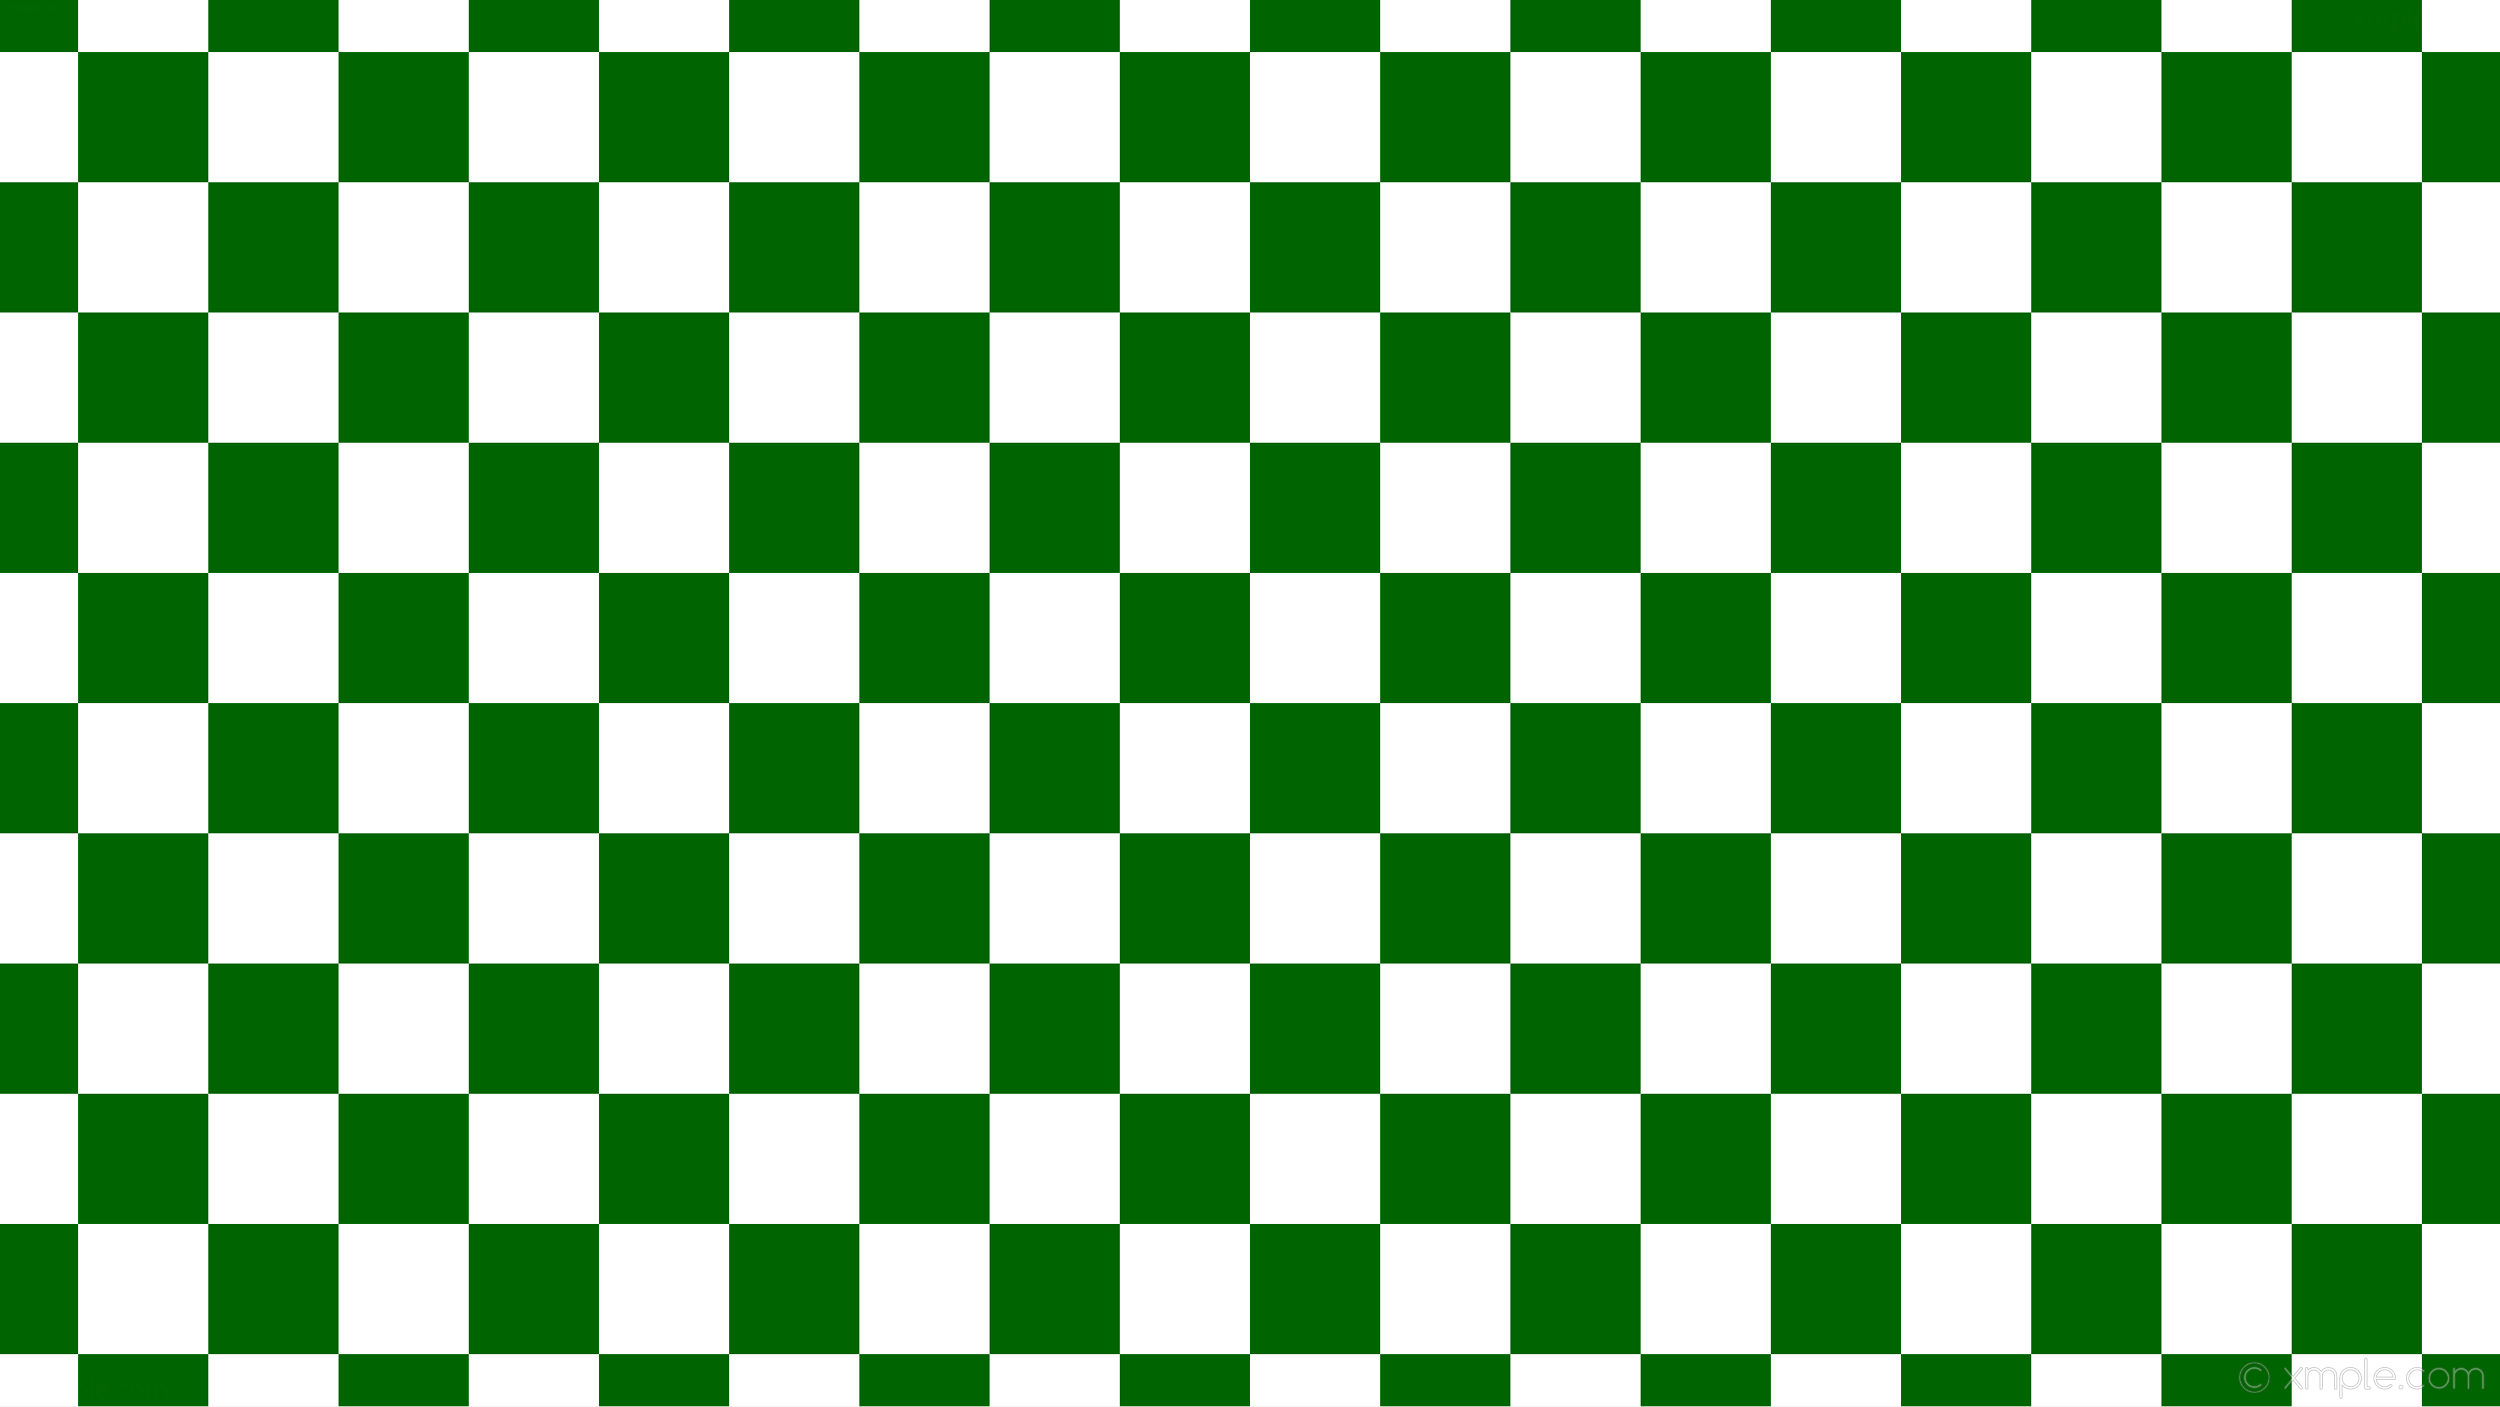
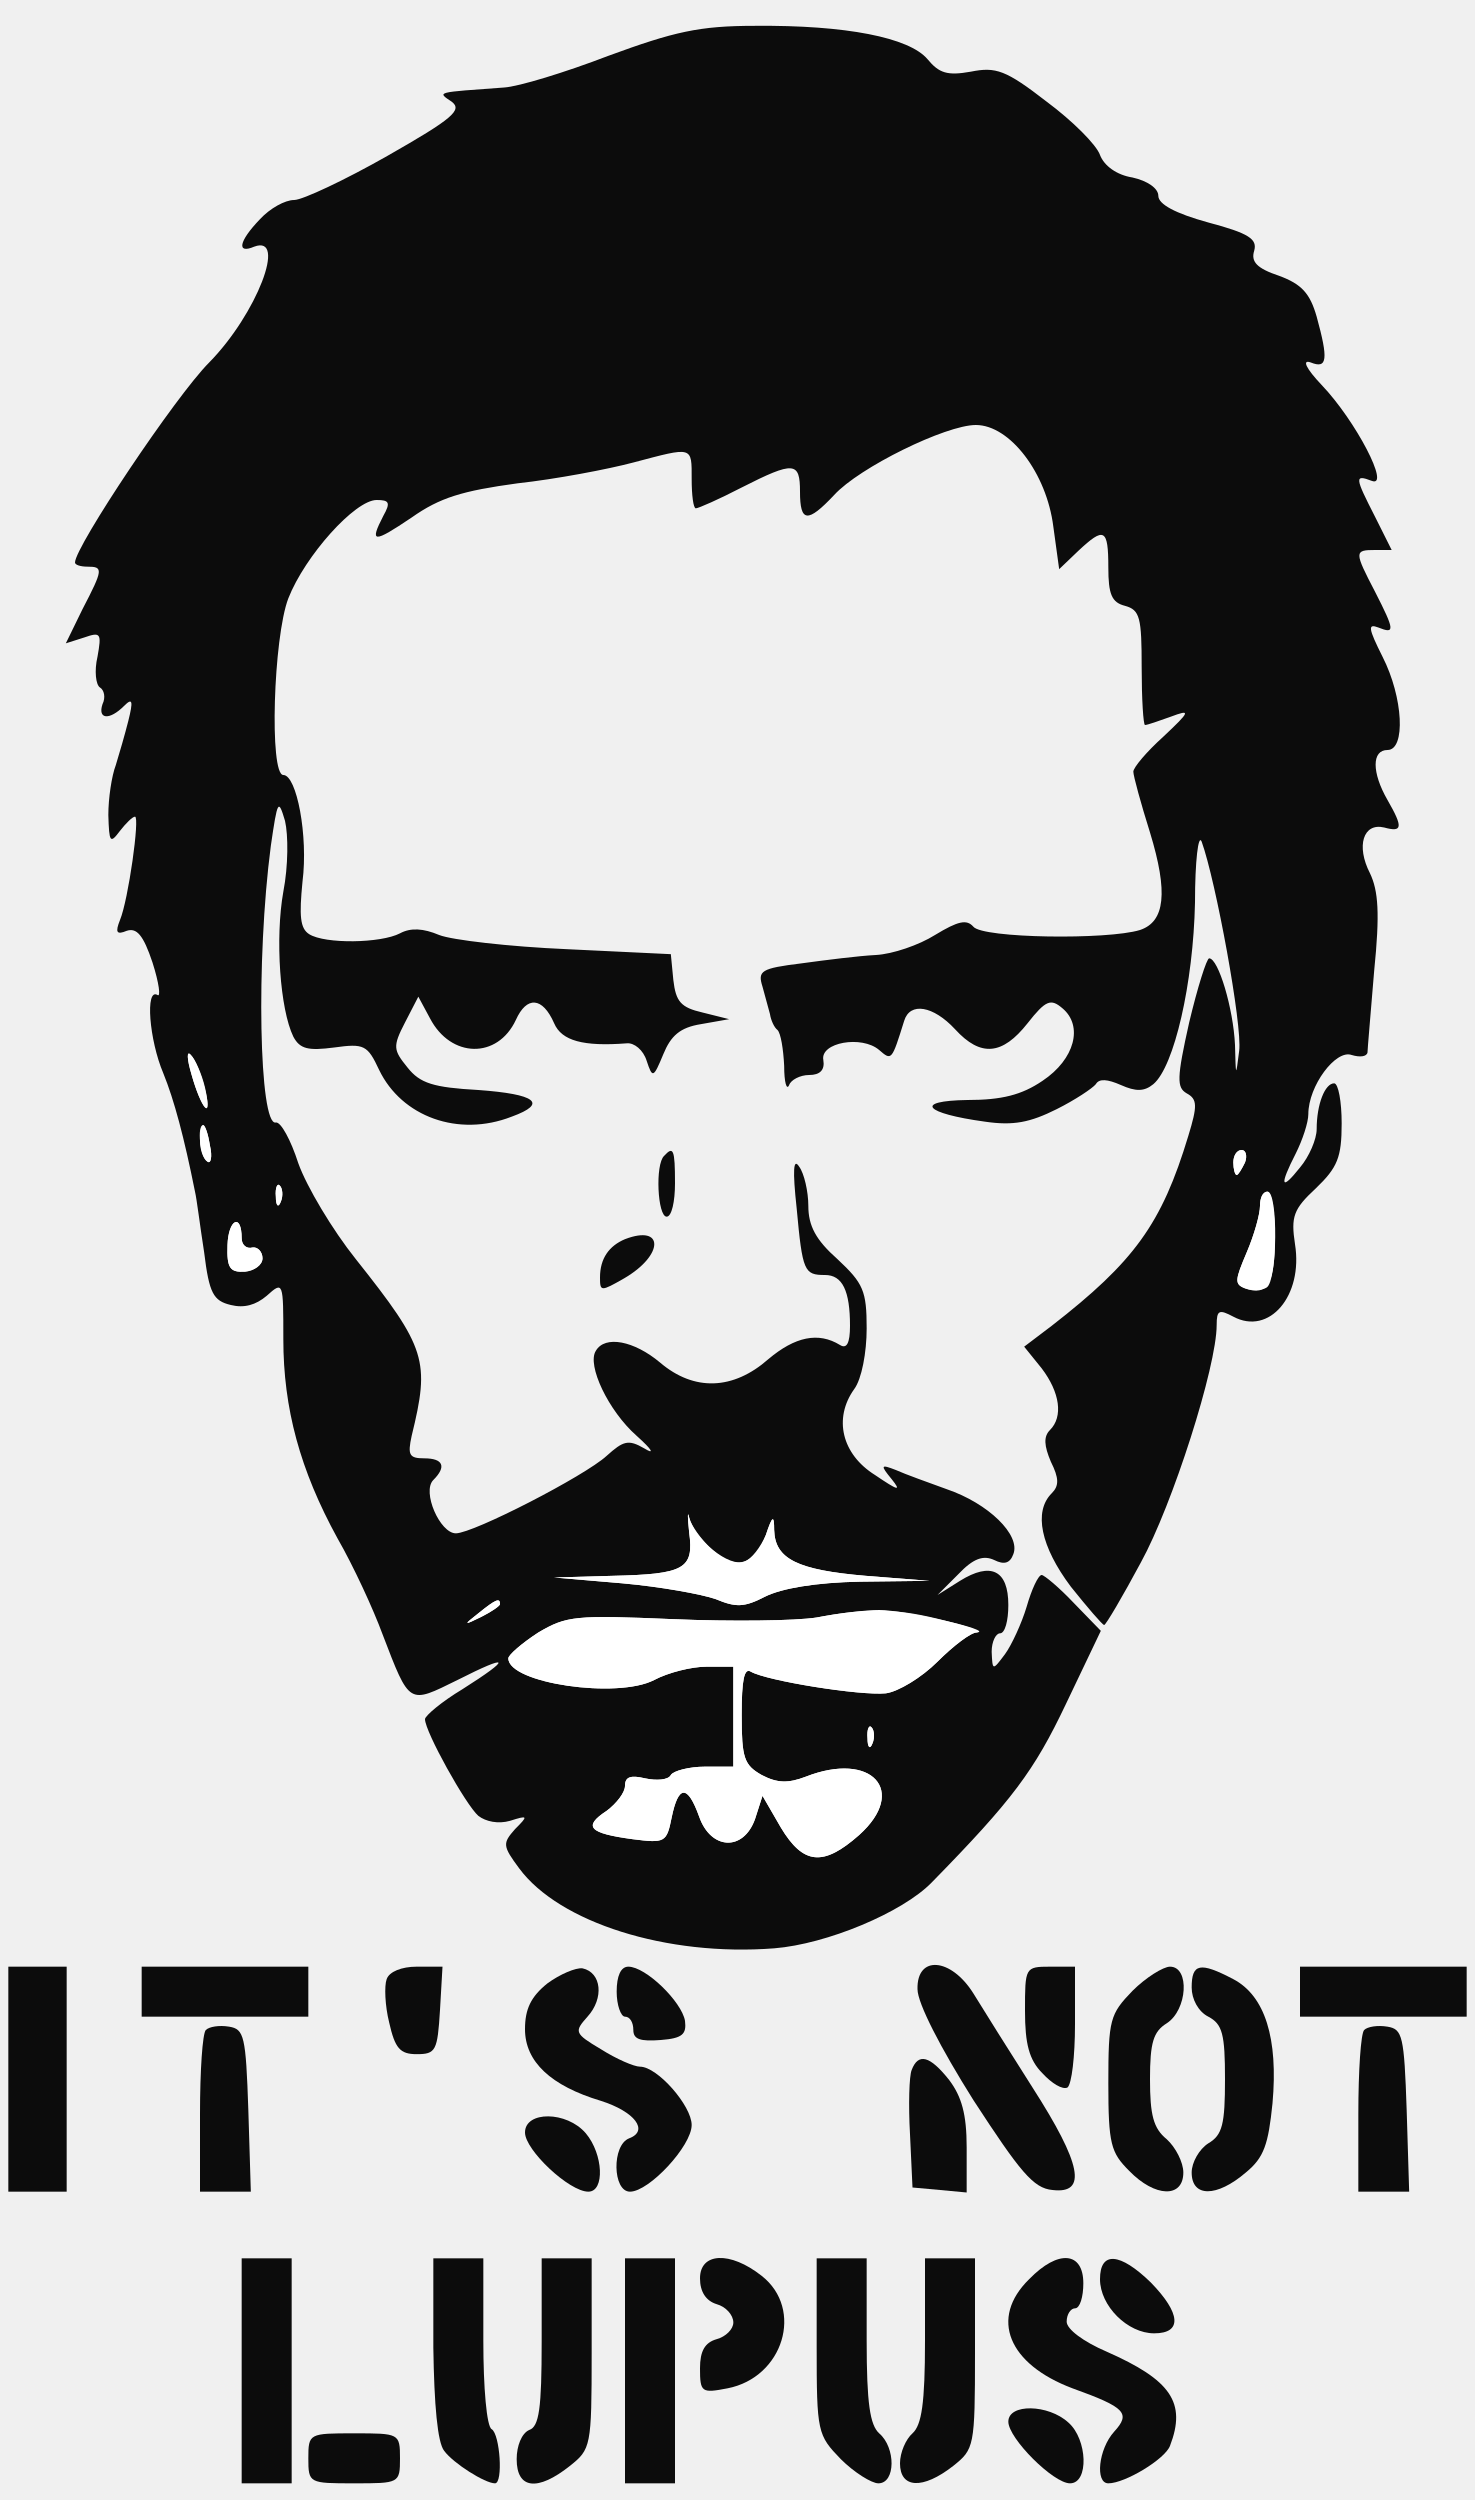
- <svg xmlns="http://www.w3.org/2000/svg" xmlns:xlink="http://www.w3.org/1999/xlink" version="1.1" baseProfile="full" width="1920px" height="1080px">
-   <style type="text/css">.x{font:20px verdana;fill:#fff;stroke:#555;stroke-width:20px;opacity:0.35;}.o{stroke:none;opacity:0.01;}</style>
-   <defs>
-     <pattern id="p1" patternUnits="userSpaceOnUse" x="0" y="0" width="200" height="200" patternTransform="translate(960,540) rotate(360 0 0)">
-       <path fill="#006400" d="M0 0h100v100H0zM100 100H200V200H100z" />
-       <path fill="#ffffff" d="M100 0H200V100H100zM0 100H100V200H0z" />
-     </pattern>
-   </defs>
-   <rect width="1920" height="1080" x="0" y="0" fill="url(#p1)" />
-   <path class="x o" d="M5 5h2v1H6v1h1v1H5zM4 3h4v1h1v5H8v1H4V9H3V4h1v5h4V4H4zm7 1h1v2h1V4h1v2h-1v1h1v2h-1V7h-1v2h-1V7h1V6h-1zm4 0h5v5h-1V5h-1v4h-1V5h-1v4h-1zm6 0h3l-1 1h-1v3h1V5l1-1v5h-2v2h-1zm4-2h1v6h1v1h-2zm3 2h3l-1 1h-1v1h1V5l1-1v3h-2v1h2v1h-3V4zm4 4h1v1h-1zm2-4h3v1h-2v3h2v1h-3zm4 0h3v5h-3l1-1h1V5h-1v3l-1 1zm4 0h5v5h-1V5h-1v4h-1V5h-1v4h-1z" />
-   <text x="4" y="1074" class="x o">© xmple.com</text>
-   <a xlink:href="https://www.xmple.com">
-     <text text-anchor="end" x="1910" y="22" class="x o">xmple.com</text>
-   </a>
-   <a xlink:href="https://www.xmple.com">
-     <g transform="translate(1719.442,1041.9) scale(0.03048)" id="a" class="x">
-       <path d="m549 679c9 0 16 3 21 9c6 6 9 13 9 22c0 8-3 15-9 22c-25 21-52 37-82 49c-30 11-62 17-95 17c-75 0-139-26-192-80c-53-53-80-117-80-192c0-75 27-139 80-192c53-53 117-80 192-80c33 0 65 6 95 17c30 11 58 28 82 49c7 6 11 14 11 23c0 9-3 16-9 22c-6 6-13 9-21 9c-7 0-14-2-19-7c-39-34-86-52-139-52c-59 0-108 21-149 62c-41 41-62 91-62 149c0 59 21 108 62 149c41 41 91 62 149 62c25 0 50-5 74-14c24-9 45-22 64-38c5-4 11-6 19-6zm234-153c0 108-38 201-115 277c-76 76-169 114-276 114c-108 0-200-38-277-114c-76-77-115-169-115-277c0-108 38-200 115-276c76-77 168-115 277-115c108 0 200 38 276 115c77 76 115 168 115 276zm-391-350c-96 0-179 34-248 103c-68 68-102 150-102 247c0 97 34 179 102 248c69 68 152 103 248 103c96 0 178-34 247-103c69-69 103-151 103-247c0-97-34-179-103-247c-68-69-150-103-247-103zm937 367l-186-223c-5-5-7-12-7-20c0-8 3-16 9-21c6-6 13-9 22-9c8 0 15 3 21 9l181 216l180-216c7-6 14-9 22-9c9 0 16 3 22 9c6 6 9 13 9 22c0 8-3 15-7 20l-187 223l188 225c4 6 6 12 6 19c0 9-3 16-9 22c-6 6-13 9-22 9c-8 0-15-3-20-9l-182-217l-182 217c-5 6-12 9-20 9c-9 0-16-3-22-9c-6-6-9-13-9-21c0-7 2-13 6-18zm412 244c0 9-3 16-9 22c-6 6-13 9-22 9c-8 0-15-3-21-9c-6-6-9-13-9-21v-486c0-8 3-16 9-21c6-6 13-9 21-9c9 0 16 3 22 9c6 6 9 13 9 22v33c49-42 100-63 152-63c58 0 108 21 150 63c10 10 21 23 32 38c11-15 22-28 32-38c42-42 92-62 150-62c59 0 109 21 151 63c41 41 62 92 62 150v304c0 9-3 16-9 22c-6 6-13 9-22 9c-8 0-15-3-21-9c-6-6-9-13-9-21v-304c0-42-15-78-45-107c-30-30-65-45-107-45c-41 0-77 15-107 45c-30 30-45 65-45 107v 304c0 9-3 16-9 22c-6 6-13 9-21 9c-9 0-16-3-22-9c-6-6-9-13-9-21v-304c0-42-14-78-44-107c-30-30-66-45-107-45c-42 0-78 15-108 45c-29 30-44 65-44 107zm861-243c0 59 21 109 63 150c41 42 91 63 150 63c59 0 109-21 150-62c42-41 62-91 62-150c0-59-20-109-62-150c-41-42-91-62-150-62c-59 0-109 21-150 63c-42 42-63 92-63 150zm0 478c0 9-3 16-9 22c-6 5-13 8-21 8c-9 0-16-3-22-8c-6-6-8-13-8-22v-477c0-75 26-140 80-193c53-53 117-80 193-80c75 0 140 27 193 80c54 53 80 118 80 193c0 76-26 140-80 193c-53 53-118 80-193 80c-76 0-140-27-193-80l-20-19zm568-956c0-8 3-16 9-21c6-6 13-9 21-9c9 0 16 3 22 9c6 6 9 13 9 21v691h50c9 0 16 3 22 9c6 6 9 13 9 22c0 9-3 16-9 22c-6 6-13 9-22 9h-81c-8 0-15-3-21-9c-6-6-9-13-9-21zm716 448c-9-48-30-89-61-120c-42-42-92-62-151-62c-58 0-108 21-150 63c-31 31-52 71-62 120zm-56 186c9 0 16 3 22 9c5 6 8 13 8 22c0 8-2 15-7 21c-51 44-111 66-179 66c-75 0-140-27-193-80c-53-53-80-118-80-193c0-75 27-140 80-193c53-53 118-80 193-80c76 0 140 27 194 80c53 53 80 118 80 193c0 9-3 16-9 22c-6 6-13 9-22 9h-455c10 49 31 89 62 120c42 42 92 63 150 63c27 0 52-4 75-13c22-9 43-21 62-37c6-4 12-7 19-7zm307 67c0 14-5 26-15 36c-9 10-21 15-36 15c-14 0-26-5-36-15c-9-10-14-22-14-36c0-14 5-26 14-36c10-10 22-15 36-15c15 0 27 5 36 15c10 9 15 21 15 36zm515-68c8 0 15 3 21 9c6 6 9 13 9 22c0 9-3 16-9 22c-25 21-52 37-83 49c-30 11-62 17-95 17c-76 0-140-27-194-80c-53-53-80-118-80-193c0-75 27-140 80-193c54-53 118-80 194-80c33 0 65 6 96 17c30 11 57 28 82 49c3 3 5 7 7 11c3 4 4 9 4 13c0 8-3 16-9 21c-6 6-13 9-22 9c-7 0-14-2-19-7c-40-35-86-52-139-52c-59 0-109 21-151 63c-41 41-62 91-62 150c0 59 21 109 62 150c42 42 92 63 151 63c25 0 50-5 74-14c24-9 46-22 65-38c5-4 11-6 18-6zm663-155c0 76-27 140-80 193c-54 53-118 80-193 80c-76 0-140-27-194-80c-53-53-80-118-80-193c0-75 27-140 80-193c54-53 118-80 194-80c75 0 139 27 193 80c53 53 80 118 80 193zm-273-213c-59 0-109 21-151 63c-42 42-62 92-62 150c0 59 20 109 62 150c42 42 92 63 151 63c58 0 108-21 150-62c41-41 62-91 62-150c0-59-21-109-62-150c-42-42-92-62-150-62zm410 456c0 9-3 16-9 22c-6 6-13 9-22 9c-8 0-15-3-21-9c-6-6-9-13-9-21v-486c0-8 3-16 9-21c6-6 13-9 21-9c9 0 16 3 22 9c6 6 9 13 9 22v33c49-42 100-63 152-63c58 0 108 21 150 63c10 10 21 23 32 38c11-15 21-28 32-38c42-42 92-62 150-62c59 0 109 21 151 63c41 41 62 92 62 150v304c0 9-3 16-9 22c-6 6-13 9-22 9c-8 0-15-3-21-9c-6-6-9-13-9-21v-304c0-42-15-78-45-107c-30-30-65-45-107-45c-41 0-77 15-107 45c-30 30-45 65-45 107v 304c0 9-3 16-9 22c-6 6-13 9-21 9c-9 0-16-3-22-9c-6-6-9-13-9-21v-304c0-42-14-78-44-107c-30-30-66-45-107-45c-42 0-78 15-108 45c-30 30-44 65-44 107z" />
-     </g>
-   </a>
+ <svg xmlns="http://www.w3.org/2000/svg" version="1.0" width="177pt" height="300pt" viewBox="0 0 177 300" preserveAspectRatio="xMidYMid meet">
+   <g transform="translate(0,300) scale(0.1,-0.1)" fill="#0C0C0C" stroke="none">
+     <path d="M730 2933 c-52 -20 -108 -37 -125 -38 -82 -6 -81 -5 -63 -17 13 -10 2 -20 -77 -65 -51 -29 -102 -53 -112 -53 -11 0 -29 -10 -41 -23 -26 -27 -28 -42 -7 -33 40 15 3 -81 -54 -139 -40 -40 -161 -221 -161 -240 0 -3 7 -5 15 -5 19 0 19 -3 -6 -51 l-20 -41 22 7 c20 7 21 5 16 -23 -4 -17 -2 -34 3 -37 5 -3 7 -12 3 -20 -6 -18 8 -20 26 -2 10 10 11 6 5 -18 -4 -16 -11 -40 -15 -53 -5 -13 -9 -40 -9 -60 1 -33 2 -35 14 -19 7 9 15 17 18 17 6 0 -8 -100 -18 -124 -6 -15 -4 -18 8 -13 12 4 20 -5 31 -38 8 -25 10 -42 6 -39 -15 9 -10 -54 7 -94 13 -32 25 -77 38 -142 2 -8 6 -41 11 -73 6 -49 11 -58 32 -63 16 -4 30 0 43 11 20 18 20 17 20 -52 0 -83 20 -157 65 -239 19 -33 43 -85 54 -115 33 -86 31 -84 90 -55 63 32 66 27 6 -11 -25 -15 -45 -32 -45 -36 0 -15 49 -103 64 -116 9 -7 24 -10 38 -6 22 7 22 6 6 -10 -15 -17 -15 -20 5 -47 48 -65 177 -106 306 -96 63 5 154 43 189 79 97 99 123 134 161 214 l42 88 -33 34 c-17 18 -35 33 -38 33 -4 0 -12 -17 -18 -38 -6 -20 -18 -46 -26 -57 -15 -20 -15 -20 -16 3 0 12 5 22 10 22 6 0 10 15 10 34 0 42 -21 52 -58 29 l-27 -17 25 25 c18 19 30 23 43 17 12 -6 19 -4 23 7 9 23 -30 61 -80 78 -22 8 -50 18 -61 23 -18 7 -19 6 -5 -11 12 -15 8 -14 -20 5 -40 25 -50 68 -25 103 9 12 15 44 15 73 0 45 -4 54 -35 83 -26 23 -35 40 -35 64 0 17 -5 39 -11 47 -7 11 -8 -4 -3 -50 7 -76 9 -80 34 -80 21 0 30 -19 30 -61 0 -21 -4 -28 -12 -23 -26 16 -54 10 -86 -17 -42 -37 -89 -39 -130 -4 -31 26 -66 33 -77 14 -11 -17 15 -72 49 -102 19 -17 22 -23 9 -15 -19 11 -25 9 -45 -9 -26 -24 -160 -93 -181 -93 -19 0 -41 50 -27 64 16 16 12 26 -11 26 -18 0 -20 4 -15 27 22 90 18 105 -67 212 -28 35 -59 87 -69 115 -9 28 -21 50 -27 49 -20 -5 -24 195 -6 332 8 55 9 57 17 30 4 -17 4 -54 -2 -85 -10 -56 -4 -141 12 -174 8 -15 18 -17 49 -13 36 5 40 3 54 -27 27 -56 95 -81 159 -56 44 16 29 27 -40 32 -54 3 -70 8 -85 27 -17 21 -18 25 -3 54 l16 31 14 -26 c25 -48 81 -49 103 -2 13 29 32 28 46 -4 9 -21 35 -28 87 -24 9 1 20 -8 24 -21 7 -21 8 -21 20 8 9 22 20 32 45 36 l34 6 -32 8 c-26 6 -32 13 -35 39 l-3 31 -125 6 c-69 3 -138 11 -153 17 -19 8 -34 9 -47 2 -23 -12 -90 -13 -109 -1 -11 7 -12 22 -8 63 7 55 -7 128 -23 128 -17 0 -12 165 6 212 20 51 80 118 106 118 15 0 17 -3 8 -19 -17 -33 -12 -33 34 -2 34 24 61 32 127 41 46 5 109 17 139 25 72 19 70 20 70 -20 0 -19 2 -35 5 -35 3 0 28 11 55 25 63 32 70 31 70 -5 0 -37 9 -38 41 -4 30 33 134 84 170 84 41 0 85 -58 93 -122 l7 -51 23 22 c31 29 36 27 36 -20 0 -32 4 -42 20 -46 18 -5 20 -14 20 -74 0 -38 2 -69 4 -69 3 0 17 5 31 10 24 9 24 7 -9 -24 -20 -18 -36 -37 -36 -42 0 -5 9 -38 20 -73 22 -72 18 -107 -12 -117 -39 -12 -189 -10 -200 4 -8 9 -18 7 -46 -10 -19 -12 -51 -23 -71 -24 -20 -1 -60 -6 -89 -10 -49 -6 -53 -9 -47 -28 3 -11 7 -26 9 -33 1 -7 5 -16 9 -19 4 -4 7 -23 8 -43 0 -20 3 -30 6 -23 2 6 13 12 24 12 13 0 19 6 17 18 -4 21 46 30 67 12 15 -13 15 -13 30 35 7 23 35 18 61 -10 31 -34 57 -31 87 7 22 28 28 30 42 18 25 -21 15 -61 -24 -87 -25 -17 -49 -23 -90 -23 -65 -1 -52 -16 21 -26 34 -5 54 -1 86 15 22 11 43 25 47 30 4 7 14 6 30 -1 18 -8 28 -8 39 1 25 21 48 121 50 218 0 50 4 83 8 73 17 -47 49 -221 45 -251 -4 -32 -4 -32 -5 7 -2 44 -20 104 -31 104 -3 0 -14 -35 -24 -77 -15 -67 -15 -78 -3 -85 13 -7 13 -15 2 -51 -32 -106 -65 -151 -164 -228 l-33 -25 21 -26 c22 -29 26 -58 10 -74 -8 -8 -7 -19 1 -38 10 -20 10 -29 1 -38 -22 -22 -13 -64 23 -112 20 -25 38 -46 40 -46 2 0 22 34 44 75 38 69 91 235 91 285 0 18 3 19 20 10 43 -23 84 25 74 87 -5 33 -2 42 25 67 26 25 31 37 31 78 0 26 -4 48 -9 48 -11 0 -21 -25 -21 -55 0 -12 -9 -33 -20 -46 -23 -29 -25 -22 -5 17 8 16 15 37 15 47 0 34 33 78 52 71 10 -3 18 -2 19 3 0 4 4 49 8 98 7 69 5 96 -5 117 -17 33 -8 61 17 55 22 -6 23 0 4 33 -19 33 -19 60 0 60 22 0 19 63 -6 112 -17 34 -18 40 -5 35 20 -8 20 -4 -4 43 -25 48 -25 50 0 50 l20 0 -20 40 c-24 47 -25 51 -4 43 23 -9 -19 72 -60 115 -19 20 -24 31 -13 27 20 -8 21 4 7 55 -8 28 -18 39 -45 49 -27 9 -34 17 -30 30 4 14 -6 21 -55 34 -40 11 -60 22 -60 32 0 9 -13 18 -31 22 -19 3 -34 14 -39 27 -4 12 -33 41 -64 64 -49 38 -61 42 -91 36 -28 -5 -38 -2 -52 15 -22 26 -98 41 -207 40 -67 0 -97 -7 -176 -36z m-484 -1238 c9 -40 -4 -27 -16 15 -6 20 -6 30 -1 24 5 -5 13 -22 17 -39z m6 -70 c3 -13 1 -22 -3 -19 -9 5 -13 44 -5 44 2 0 6 -11 8 -25z m1242 -20 c-4 -8 -8 -15 -10 -15 -2 0 -4 7 -4 15 0 8 4 15 10 15 5 0 7 -7 4 -15z m-1157 -47 c-3 -8 -6 -5 -6 6 -1 11 2 17 5 13 3 -3 4 -12 1 -19z m1193 -42 c0 -56 -9 -72 -36 -62 -13 5 -12 10 2 43 9 21 16 46 16 56 0 9 3 17 9 17 5 0 9 -24 9 -54z m-1240 -2 c0 -8 6 -13 13 -11 6 1 12 -5 12 -13 0 -8 -10 -15 -21 -16 -18 -1 -22 4 -21 32 1 31 17 39 17 8z m564 -373 c28 -26 51 -20 65 17 8 24 10 24 10 6 1 -35 28 -48 110 -55 l76 -6 -83 -1 c-53 -1 -94 -8 -114 -18 -25 -13 -35 -13 -59 -3 -17 6 -67 15 -112 19 l-82 7 70 2 c86 2 98 8 92 52 -2 19 -2 27 0 18 2 -9 14 -26 27 -38z m-254 -66 c0 -2 -10 -9 -22 -15 -22 -11 -22 -10 -4 4 21 17 26 19 26 11z m535 -20 c28 -7 44 -13 37 -14 -7 0 -28 -16 -47 -35 -19 -19 -47 -36 -62 -38 -31 -3 -143 15 -162 26 -8 5 -11 -10 -11 -52 0 -52 3 -60 24 -72 19 -10 32 -10 53 -2 79 31 123 -17 64 -70 -43 -38 -67 -36 -94 9 l-22 38 -9 -28 c-14 -39 -53 -37 -67 3 -14 39 -25 38 -33 -1 -6 -30 -8 -31 -47 -26 -52 7 -60 15 -31 34 12 9 22 22 22 30 0 11 7 13 24 9 14 -3 28 -2 31 4 3 5 22 10 41 10 l34 0 0 60 0 60 -32 0 c-18 0 -46 -7 -63 -16 -44 -23 -175 -4 -175 26 0 4 16 18 36 31 34 20 44 21 162 16 70 -3 147 -2 172 2 63 12 98 11 155 -4z m-88 -147 c-3 -8 -6 -5 -6 6 -1 11 2 17 5 13 3 -3 4 -12 1 -19z" id="node1" class="node" />
+     <path d="M797 1613 c-11 -10 -8 -73 3 -73 6 0 10 18 10 40 0 41 -2 45 -13 33z" id="node2" class="node" />
+     <path d="M750 1513 c-19 -8 -30 -23 -30 -46 0 -17 1 -17 29 -1 48 28 48 65 1 47z" id="node3" class="node" />
+     <path d="M10 505 l0 -135 35 0 35 0 0 135 0 135 -35 0 -35 0 0 -135z" id="node4" class="node" />
+     <path d="M170 610 l0 -30 100 0 100 0 0 30 0 30 -100 0 -100 0 0 -30z" id="node5" class="node" />
+     <path d="M464 625 c-3 -8 -2 -32 3 -52 7 -31 13 -38 33 -38 23 0 25 4 28 53 l3 52 -31 0 c-18 0 -33 -6 -36 -15z" id="node6" class="node" />
+     <path d="M657 620 c-20 -16 -27 -31 -27 -55 0 -39 31 -68 91 -86 41 -13 58 -36 34 -45 -21 -8 -20 -64 1 -64 23 0 74 55 74 80 0 23 -41 70 -62 70 -7 0 -28 9 -47 21 -32 19 -32 21 -16 39 20 22 17 53 -6 58 -8 1 -27 -7 -42 -18z" id="node7" class="node" />
+     <path d="M740 610 c0 -16 5 -30 10 -30 6 0 10 -7 10 -16 0 -11 8 -14 33 -12 26 2 31 7 29 23 -4 23 -47 65 -68 65 -9 0 -14 -11 -14 -30z" id="node8" class="node" />
+     <path d="M1101 613 c0 -17 28 -71 67 -133 56 -86 72 -106 95 -108 42 -5 35 31 -24 123 -28 44 -60 95 -71 113 -27 43 -68 46 -67 5z" id="node9" class="node" />
+     <path d="M1230 587 c0 -40 5 -59 21 -75 11 -12 24 -20 30 -17 5 4 9 37 9 76 l0 69 -30 0 c-30 0 -30 -1 -30 -53z" id="node10" class="node" />
+     <path d="M1359 611 c-27 -28 -29 -34 -29 -111 0 -73 3 -83 25 -105 31 -32 65 -33 65 -2 0 12 -9 30 -20 40 -16 13 -20 29 -20 72 0 44 4 57 20 67 25 16 28 68 4 68 -8 0 -29 -13 -45 -29z" id="node11" class="node" />
+     <path d="M1430 615 c0 -14 8 -29 20 -35 17 -9 20 -21 20 -75 0 -54 -3 -67 -20 -77 -11 -7 -20 -23 -20 -35 0 -30 30 -30 65 0 22 18 27 34 32 83 7 78 -9 129 -47 149 -40 21 -50 19 -50 -10z" id="node12" class="node" />
+     <path d="M1560 610 l0 -30 100 0 100 0 0 30 0 30 -100 0 -100 0 0 -30z" id="node13" class="node" />
+     <path d="M247 564 c-4 -4 -7 -49 -7 -101 l0 -93 30 0 31 0 -3 98 c-3 89 -5 97 -23 100 -12 2 -24 0 -28 -4z" id="node14" class="node" />
+     <path d="M1637 564 c-4 -4 -7 -49 -7 -101 l0 -93 30 0 31 0 -3 98 c-3 89 -5 97 -23 100 -12 2 -24 0 -28 -4z" id="node15" class="node" />
+     <path d="M1094 516 c-3 -7 -4 -42 -2 -77 l3 -64 33 -3 32 -3 0 54 c0 40 -6 61 -21 81 -23 29 -37 33 -45 12z" id="node16" class="node" />
+     <path d="M630 441 c0 -21 53 -71 76 -71 20 0 18 45 -3 70 -23 27 -73 27 -73 1z" id="node17" class="node" />
+     <path d="M290 155 l0 -135 30 0 30 0 0 135 0 135 -30 0 -30 0 0 -135z" id="node18" class="node" />
+     <path d="M520 183 c1 -69 5 -114 13 -124 11 -15 49 -39 61 -39 10 0 6 59 -4 65 -6 3 -10 50 -10 106 l0 99 -30 0 -30 0 0 -107z" id="node19" class="node" />
+     <path d="M650 190 c0 -80 -3 -102 -15 -106 -9 -4 -15 -19 -15 -35 0 -36 25 -39 64 -8 25 20 26 23 26 135 l0 114 -30 0 -30 0 0 -100z" id="node20" class="node" />
+     <path d="M750 155 l0 -135 30 0 30 0 0 135 0 135 -30 0 -30 0 0 -135z" id="node21" class="node" />
+     <path d="M840 266 c0 -16 7 -27 20 -31 11 -3 20 -13 20 -22 0 -8 -9 -17 -20 -20 -14 -4 -20 -14 -20 -35 0 -29 2 -30 33 -24 67 13 92 95 41 135 -38 30 -74 28 -74 -3z" id="node22" class="node" />
+     <path d="M980 184 c0 -103 1 -106 29 -135 16 -16 37 -29 45 -29 21 0 21 43 1 60 -11 10 -15 36 -15 111 l0 99 -30 0 -30 0 0 -106z" id="node23" class="node" />
+     <path d="M1110 191 c0 -75 -4 -101 -15 -111 -8 -7 -15 -23 -15 -36 0 -30 27 -32 64 -3 25 20 26 23 26 135 l0 114 -30 0 -30 0 0 -99z" id="node24" class="node" />
+     <path d="M1235 265 c-48 -47 -25 -102 52 -131 64 -23 70 -30 50 -52 -19 -21 -23 -62 -7 -62 20 0 68 29 74 45 20 52 1 79 -76 113 -28 12 -48 27 -48 36 0 9 5 16 10 16 6 0 10 14 10 30 0 38 -30 41 -65 5z" id="node25" class="node" />
+     <path d="M1320 265 c0 -32 33 -65 65 -65 34 0 32 24 -4 61 -37 36 -61 38 -61 4z" id="node26" class="node" />
+     <path d="M1210 94 c0 -20 54 -74 74 -74 23 0 21 53 -2 73 -24 22 -72 23 -72 1z" id="node27" class="node" />
+     <path d="M370 50 c0 -30 1 -30 55 -30 54 0 55 0 55 30 0 30 -1 30 -55 30 -54 0 -55 0 -55 -30z" id="node28" class="node" />
+   </g>
+   <g transform="translate(0,300) scale(0.1,-0.1)" fill="#FFFFFF" stroke="none">
+     <path d="M230 1710 c5 -18 12 -35 16 -39 10 -9 -6 53 -17 63 -5 6 -5 -4 1 -24z" id="node30" class="node" />
+     <path d="M240 1631 c0 -11 4 -22 9 -25 4 -3 6 6 3 19 -5 30 -12 33 -12 6z" id="node31" class="node" />
+     <path d="M1480 1605 c0 -8 2 -15 4 -15 2 0 6 7 10 15 3 8 1 15 -4 15 -6 0 -10 -7 -10 -15z" id="node32" class="node" />
+     <path d="M331 1564 c0 -11 3 -14 6 -6 3 7 2 16 -1 19 -3 4 -6 -2 -5 -13z" id="node33" class="node" />
+     <path d="M1512 1553 c0 -10 -7 -35 -16 -56 -14 -33 -15 -38 -2 -43 8 -3 20 -3 26 1 13 8 14 115 1 115 -6 0 -9 -8 -9 -17z" id="node34" class="node" />
+     <path d="M273 1506 c-1 -28 3 -33 21 -32 11 1 21 8 21 16 0 8 -6 14 -12 13 -7 -2 -13 3 -13 11 0 31 -16 23 -17 -8z" id="node35" class="node" />
+     <path d="M827 1161 c6 -44 -6 -50 -92 -52 l-70 -2 82 -7 c45 -4 95 -13 112 -19 24 -10 34 -10 59 3 20 10 61 17 114 18 l83 1 -76 6 c-82 7 -109 20 -110 55 0 18 -2 18 -10 -6 -6 -14 -17 -29 -26 -32 -18 -7 -59 26 -66 53 -2 9 -2 1 0 -18z" id="node36" class="node" />
+     <path d="M574 1064 c-18 -14 -18 -15 4 -4 12 6 22 13 22 15 0 8 -5 6 -26 -11z" id="node37" class="node" />
+     <path d="M980 1059 c-25 -4 -102 -5 -172 -2 -118 5 -128 4 -162 -16 -20 -13 -36 -27 -36 -31 0 -30 131 -49 175 -26 17 9 45 16 63 16 l32 0 0 -60 0 -60 -34 0 c-19 0 -38 -5 -41 -10 -3 -6 -17 -7 -31 -4 -17 4 -24 2 -24 -9 0 -8 -10 -21 -22 -30 -29 -19 -21 -27 31 -34 39 -5 41 -4 47 26 8 39 19 40 33 1 14 -40 53 -42 67 -3 l9 28 22 -38 c27 -45 51 -47 94 -9 59 53 15 101 -64 70 -21 -8 -34 -8 -53 2 -21 12 -24 20 -24 72 0 42 3 57 11 52 19 -11 131 -29 162 -26 15 2 43 19 62 38 19 19 40 35 47 35 23 2 -86 27 -117 27 -16 0 -50 -4 -75 -9z" id="node38" class="node" />
+     <path d="M1041 914 c0 -11 3 -14 6 -6 3 7 2 16 -1 19 -3 4 -6 -2 -5 -13z" id="node39" class="node" />
+   </g>
</svg>
